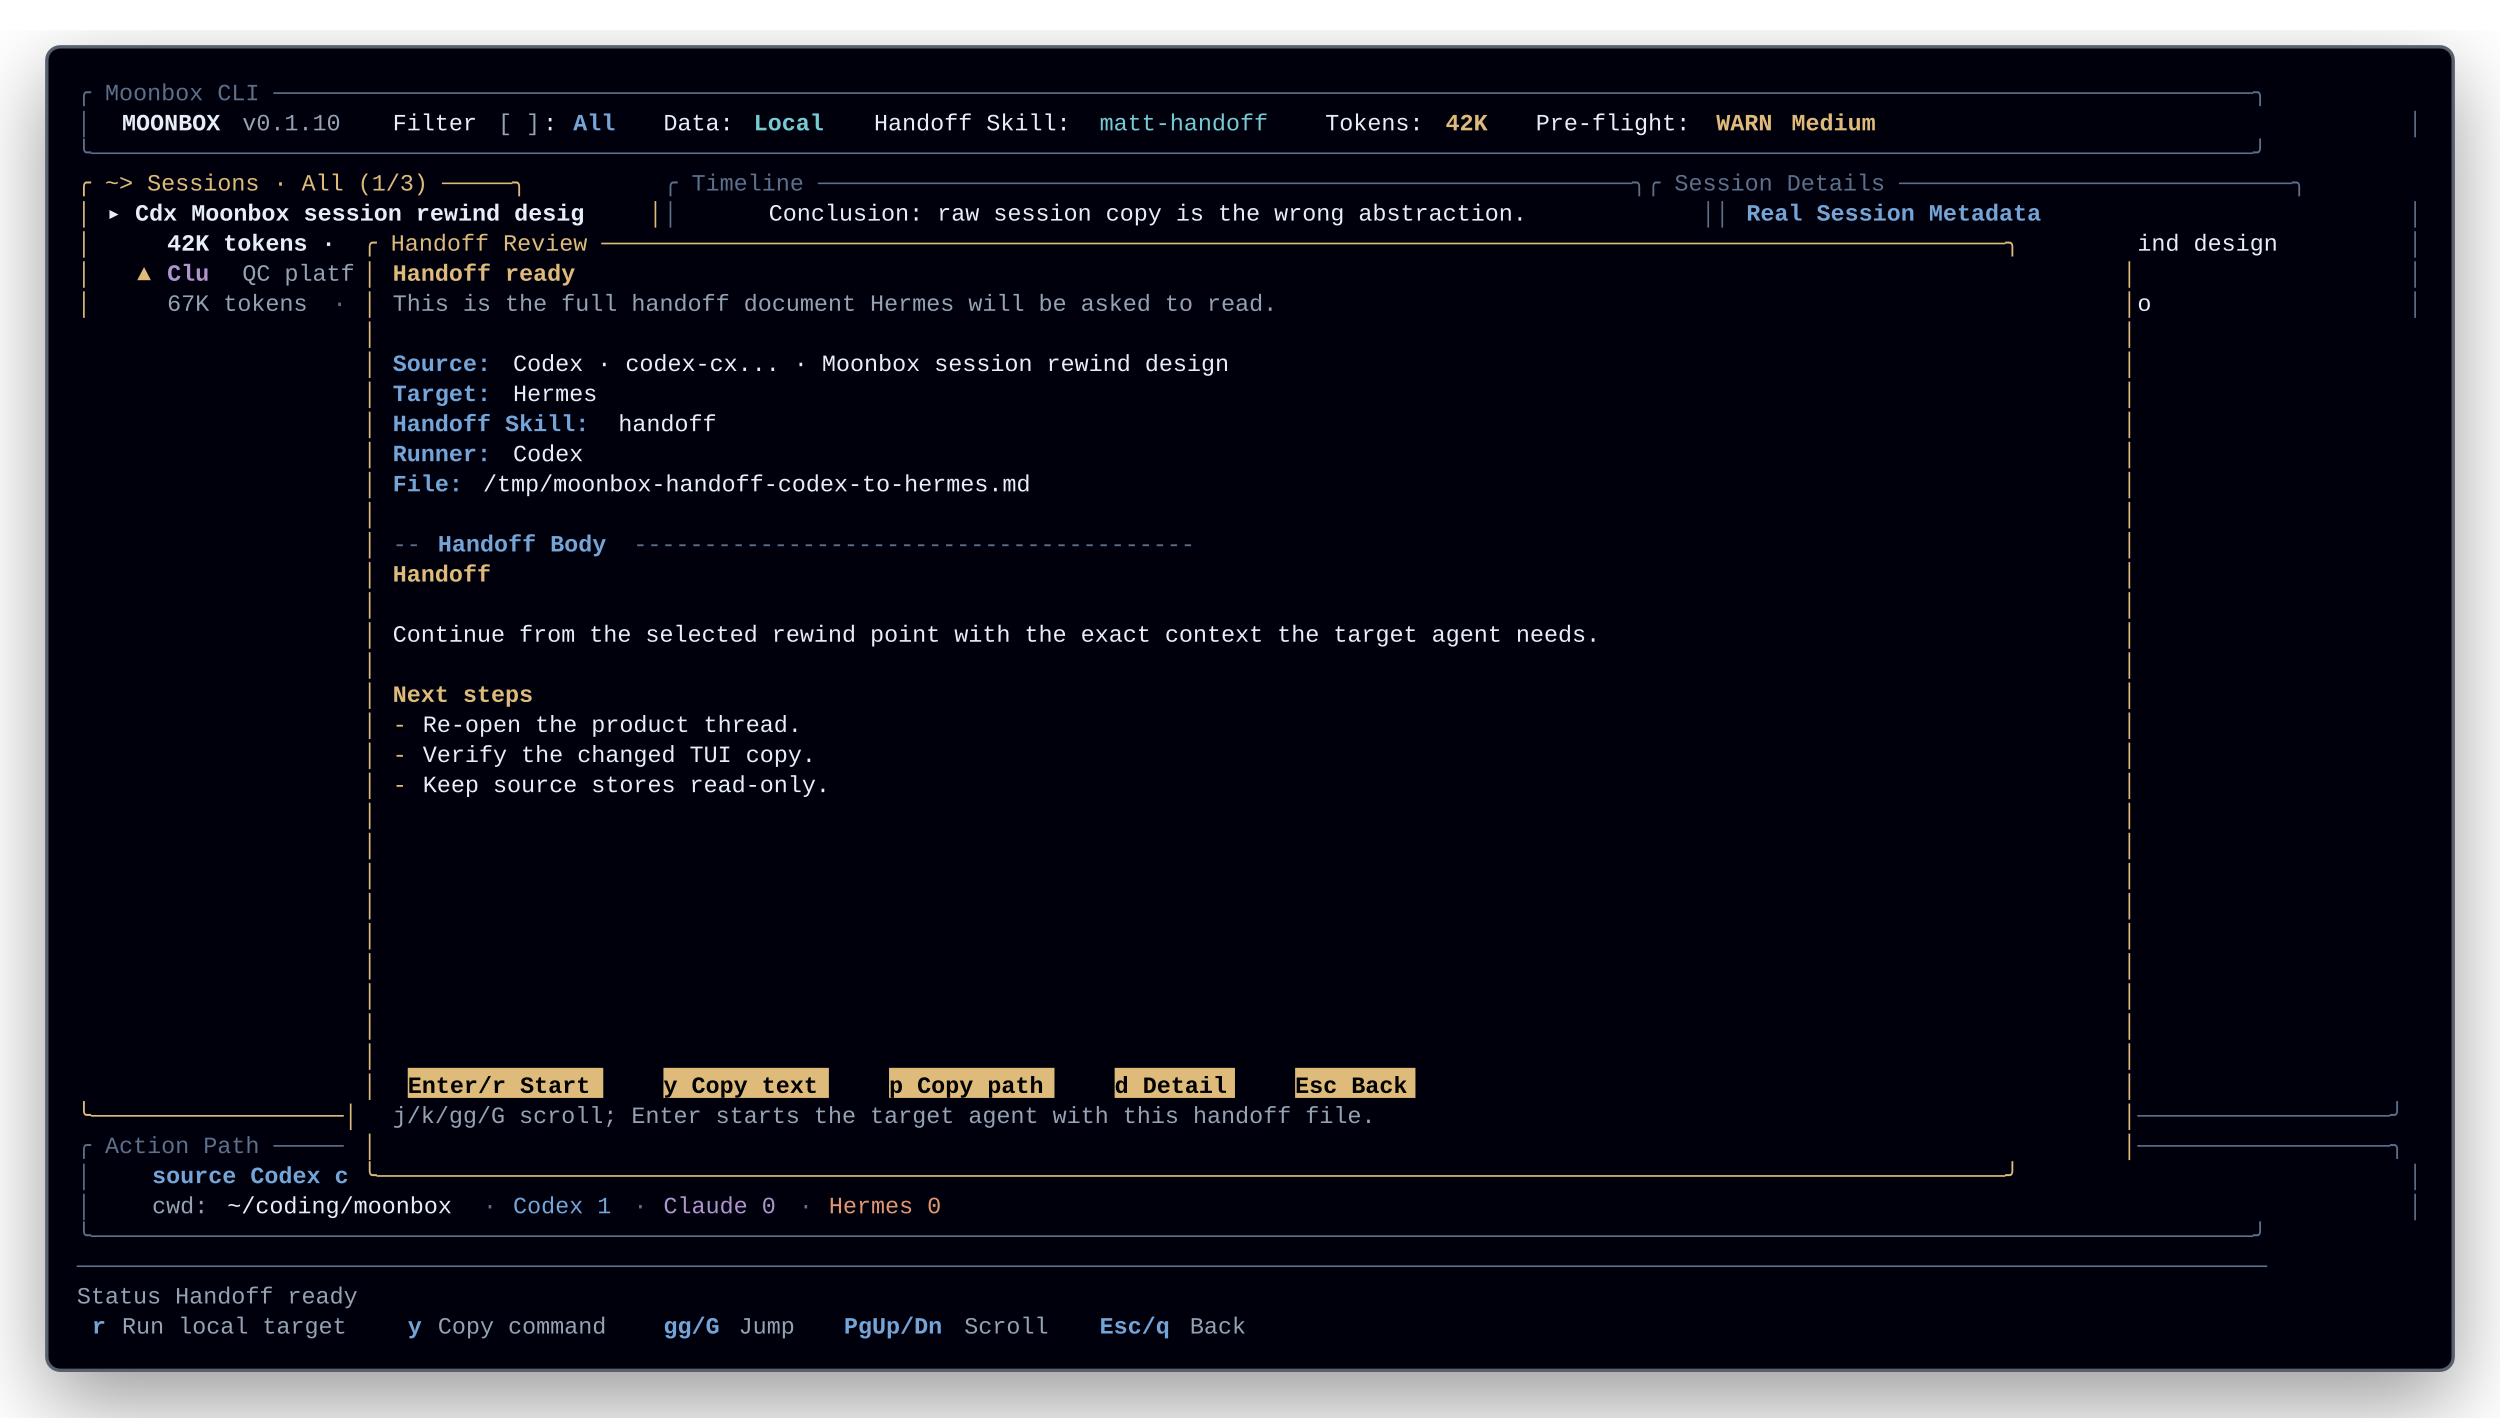
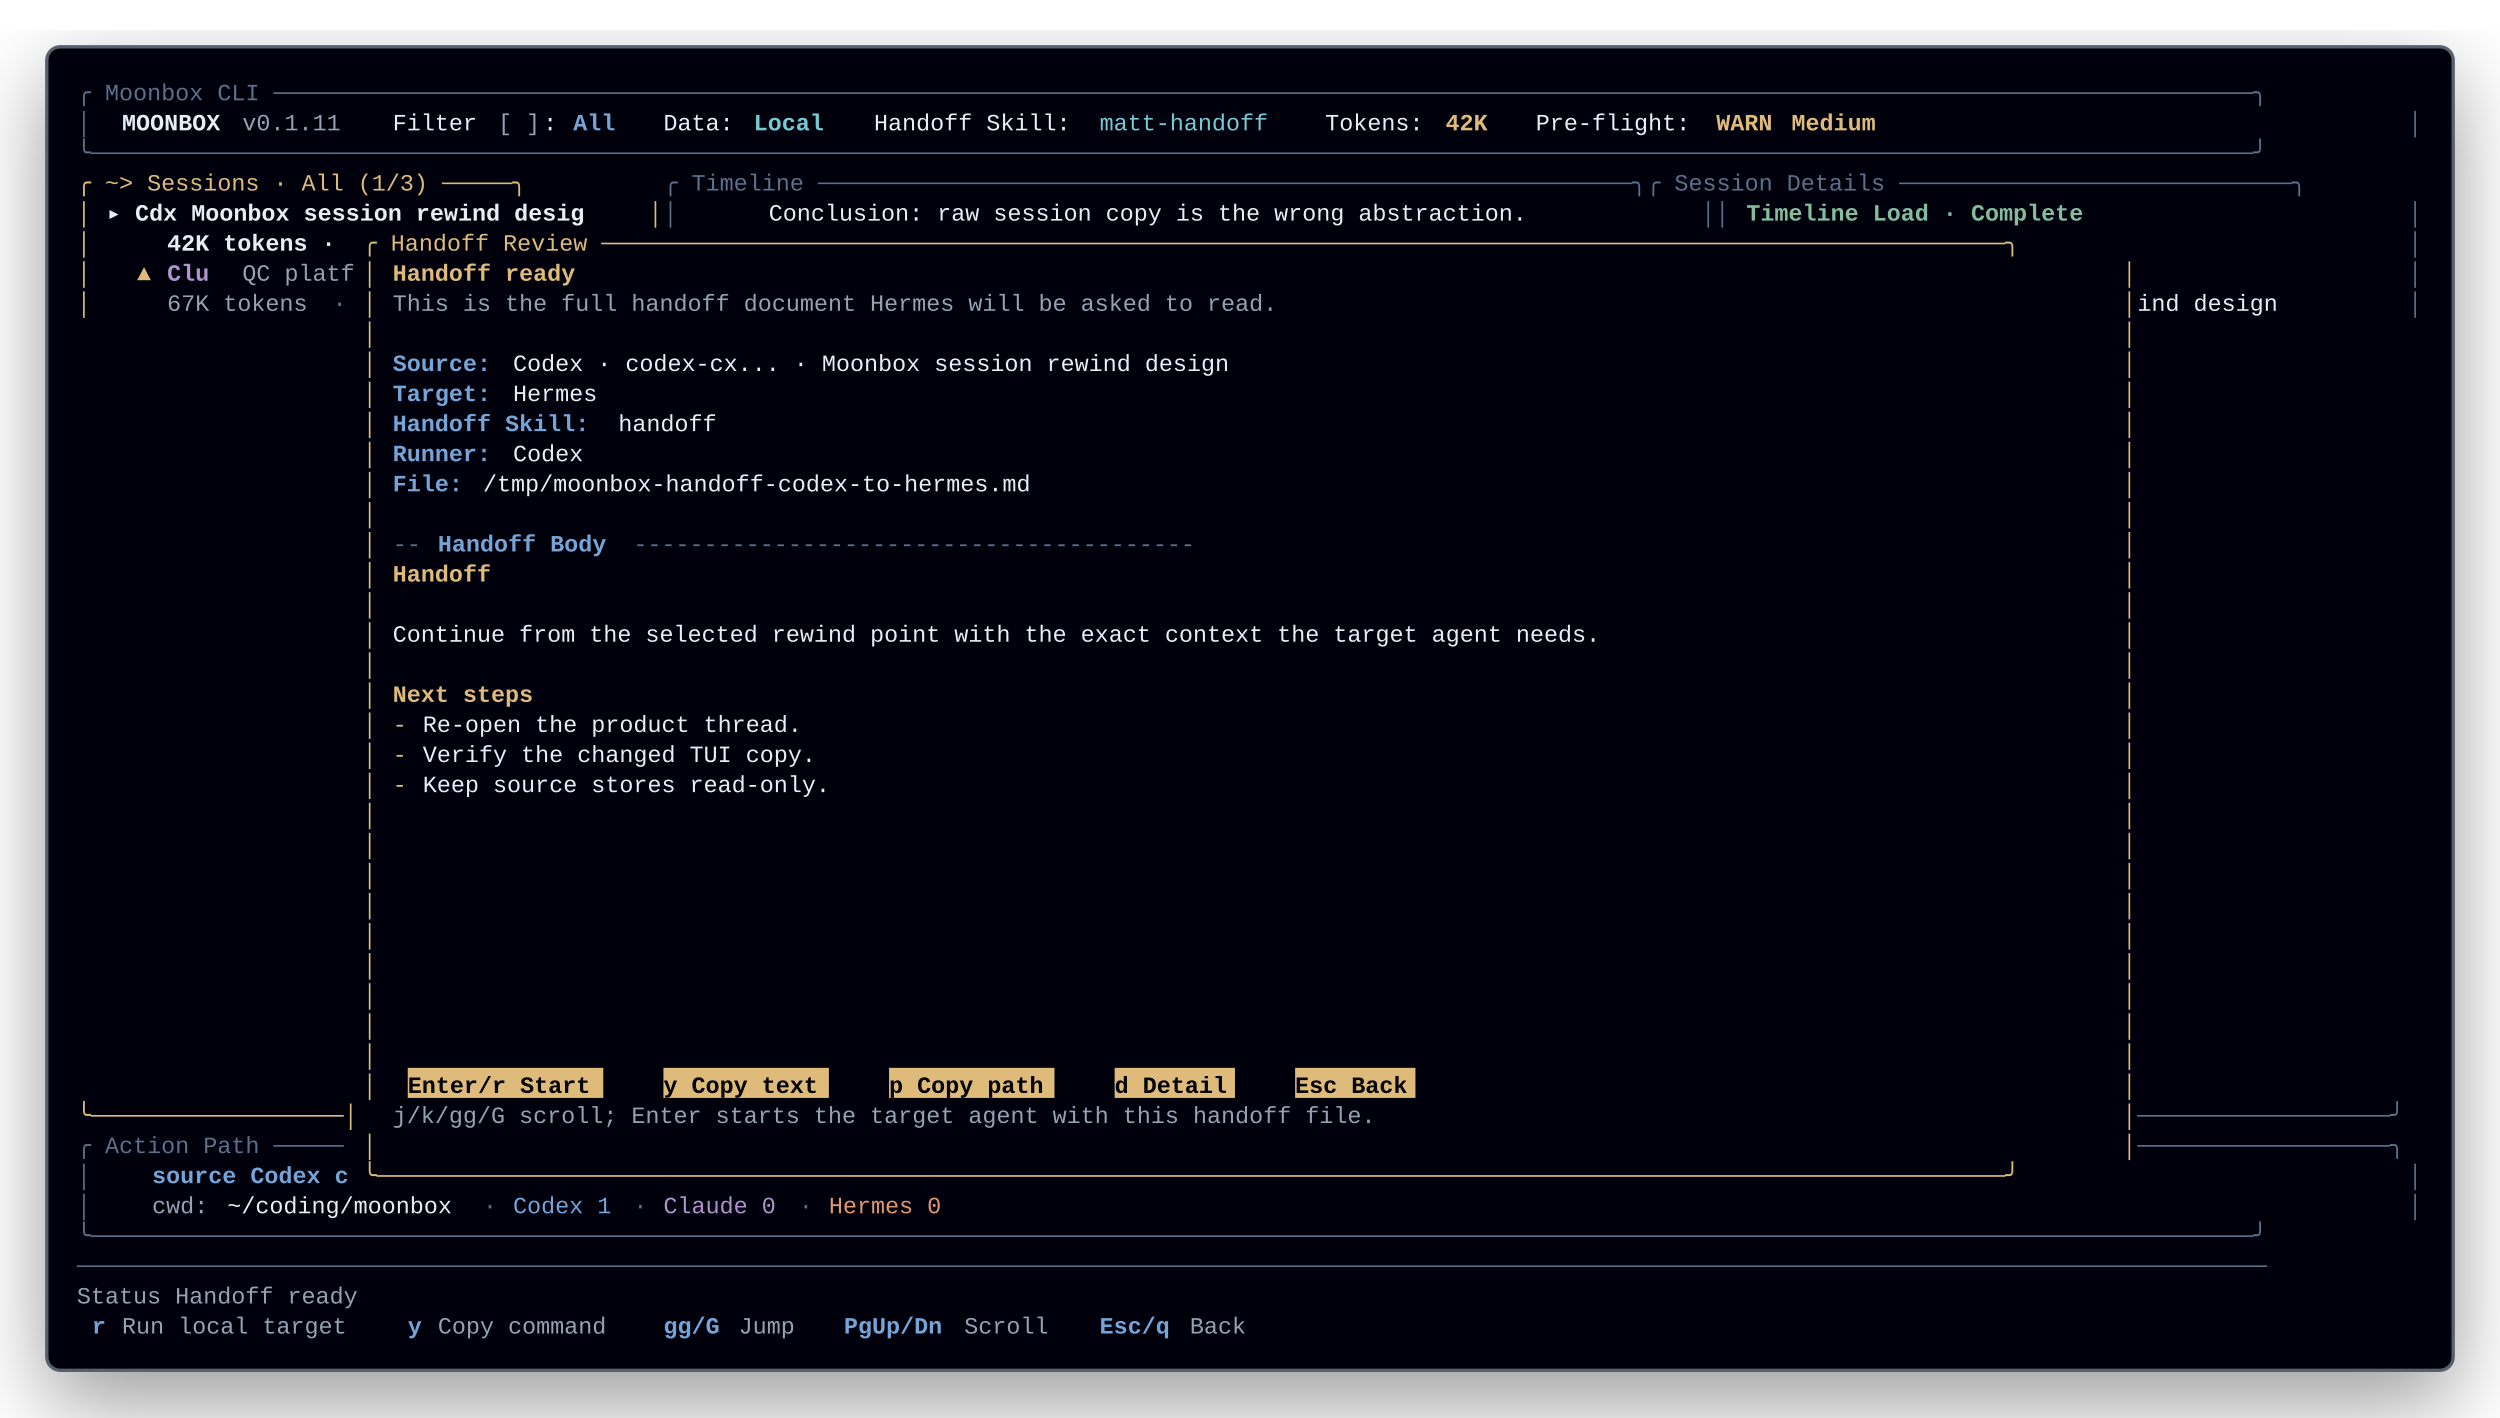
<svg xmlns="http://www.w3.org/2000/svg" width="1496" height="848" viewBox="0 0 1496 848" role="img" aria-labelledby="title desc">
  <defs>
    <filter id="shadow" x="-10%" y="-10%" width="120%" height="120%">
      <feDropShadow dx="0" dy="18" stdDeviation="26" flood-color="#000000" flood-opacity="0.40" />
    </filter>
    <style>
      .mono { font-family: ui-monospace, SFMono-Regular, Menlo, Monaco, Consolas, "Liberation Mono", monospace; white-space: pre; }
    </style>
  </defs>
  <rect x="28" y="28" width="1440" height="792" rx="8" fill="#050607" stroke="#58616f" stroke-width="2" filter="url(#shadow)" />
  <text x="46" y="60" class="mono" font-size="14" font-weight="500" fill="#5c708a">╭ Moonbox CLI ─────────────────────────────────────────────────────────────────────────────────────────────────────────────────────────────────────────────╮</text>
  <text x="46" y="78" class="mono" font-size="14" font-weight="500" fill="#5c708a">│</text>
  <text x="73" y="78" class="mono" font-size="14" font-weight="800" fill="#e8eff4">MOONBOX</text>
-   <text x="145" y="78" class="mono" font-size="14" font-weight="500" fill="#94a2b2">v0.1.10</text>
+   <text x="145" y="78" class="mono" font-size="14" font-weight="500" fill="#94a2b2">v0.1.11</text>
  <text x="235" y="78" class="mono" font-size="14" font-weight="500" fill="#e8eff4">Filter</text>
  <text x="298" y="78" class="mono" font-size="14" font-weight="500" fill="#94a2b2">[ ]</text>
  <text x="325" y="78" class="mono" font-size="14" font-weight="500" fill="#e8eff4">:</text>
  <text x="343" y="78" class="mono" font-size="14" font-weight="800" fill="#74a5d6">All</text>
  <text x="397" y="78" class="mono" font-size="14" font-weight="500" fill="#e8eff4">Data:</text>
  <text x="451" y="78" class="mono" font-size="14" font-weight="800" fill="#76cbd3">Local</text>
  <text x="523" y="78" class="mono" font-size="14" font-weight="500" fill="#e8eff4">Handoff Skill:</text>
  <text x="658" y="78" class="mono" font-size="14" font-weight="500" fill="#76cbd3">matt-handoff</text>
  <text x="793" y="78" class="mono" font-size="14" font-weight="500" fill="#e8eff4">Tokens:</text>
  <text x="865" y="78" class="mono" font-size="14" font-weight="800" fill="#debb7a">42K</text>
  <text x="919" y="78" class="mono" font-size="14" font-weight="500" fill="#e8eff4">Pre-flight:</text>
  <text x="1027" y="78" class="mono" font-size="14" font-weight="800" fill="#debb7a">WARN</text>
  <text x="1072" y="78" class="mono" font-size="14" font-weight="800" fill="#debb7a">Medium</text>
  <text x="1441" y="78" class="mono" font-size="14" font-weight="500" fill="#5c708a">│</text>
  <text x="46" y="96" class="mono" font-size="14" font-weight="500" fill="#5c708a">╰──────────────────────────────────────────────────────────────────────────────────────────────────────────────────────────────────────────────────────────╯</text>
  <text x="46" y="114" class="mono" font-size="14" font-weight="500" fill="#debb7a">╭ ~&gt; Sessions · All (1/3)        ─────╮</text>
  <text x="397" y="114" class="mono" font-size="14" font-weight="500" fill="#5c708a">╭ Timeline ──────────────────────────────────────────────────────────╮╭ Session Details ────────────────────────────╮</text>
  <text x="46" y="132" class="mono" font-size="14" font-weight="500" fill="#debb7a">│</text>
  <text x="64" y="132" class="mono" font-size="14" font-weight="800" fill="#e8eff4">▸ Cdx  Moonbox session rewind desig</text>
  <text x="388" y="132" class="mono" font-size="14" font-weight="500" fill="#debb7a">│</text>
  <text x="397" y="132" class="mono" font-size="14" font-weight="500" fill="#5c708a">│</text>
  <text x="460" y="132" class="mono" font-size="14" font-weight="500" fill="#e8eff4">Conclusion: raw session copy is the wrong abstraction.</text>
  <text x="1018" y="132" class="mono" font-size="14" font-weight="500" fill="#5c708a">││</text>
-   <text x="1045" y="132" class="mono" font-size="14" font-weight="800" fill="#74a5d6">Real Session Metadata</text>
+   <text x="1045" y="132" class="mono" font-size="14" font-weight="800" fill="#82be9d">Timeline Load · Complete</text>
  <text x="1441" y="132" class="mono" font-size="14" font-weight="500" fill="#5c708a">│</text>
  <text x="46" y="150" class="mono" font-size="14" font-weight="500" fill="#debb7a">│</text>
  <text x="100" y="150" class="mono" font-size="14" font-weight="800" fill="#e8eff4">42K tokens ·</text>
  <text x="217" y="150" class="mono" font-size="14" font-weight="500" fill="#debb7a">╭ Handoff Review ────────────────────────────────────────────────────────────────────────────────────────────────────╮</text>
-   <text x="1279" y="150" class="mono" font-size="14" font-weight="500" fill="#e8eff4">ind design</text>
  <text x="1441" y="150" class="mono" font-size="14" font-weight="500" fill="#5c708a">│</text>
  <text x="46" y="168" class="mono" font-size="14" font-weight="500" fill="#debb7a">│</text>
  <text x="82" y="168" class="mono" font-size="14" font-weight="500" fill="#debb7a">▲</text>
  <text x="100" y="168" class="mono" font-size="14" font-weight="800" fill="#b094cb">Clu</text>
  <text x="145" y="168" class="mono" font-size="14" font-weight="500" fill="#94a2b2">QC platf</text>
  <text x="217" y="168" class="mono" font-size="14" font-weight="500" fill="#debb7a">│</text>
  <text x="235" y="168" class="mono" font-size="14" font-weight="800" fill="#debb7a">Handoff ready</text>
  <text x="1270" y="168" class="mono" font-size="14" font-weight="500" fill="#debb7a">│</text>
  <text x="1441" y="168" class="mono" font-size="14" font-weight="500" fill="#5c708a">│</text>
  <text x="46" y="186" class="mono" font-size="14" font-weight="500" fill="#debb7a">│</text>
  <text x="100" y="186" class="mono" font-size="14" font-weight="500" fill="#94a2b2">67K tokens</text>
  <text x="199" y="186" class="mono" font-size="14" font-weight="500" fill="#5c708a">·</text>
  <text x="217" y="186" class="mono" font-size="14" font-weight="500" fill="#debb7a">│</text>
  <text x="235" y="186" class="mono" font-size="14" font-weight="500" fill="#94a2b2">This is the full handoff document Hermes will be asked to read.</text>
  <text x="1270" y="186" class="mono" font-size="14" font-weight="500" fill="#debb7a">│</text>
-   <text x="1279" y="186" class="mono" font-size="14" font-weight="500" fill="#e8eff4">o</text>
+   <text x="1279" y="186" class="mono" font-size="14" font-weight="500" fill="#e8eff4">ind design</text>
  <text x="1441" y="186" class="mono" font-size="14" font-weight="500" fill="#5c708a">│</text>
  <text x="217" y="204" class="mono" font-size="14" font-weight="500" fill="#debb7a">│</text>
  <text x="1270" y="204" class="mono" font-size="14" font-weight="500" fill="#debb7a">│</text>
  <text x="217" y="222" class="mono" font-size="14" font-weight="500" fill="#debb7a">│</text>
  <text x="235" y="222" class="mono" font-size="14" font-weight="800" fill="#74a5d6">Source:</text>
  <text x="307" y="222" class="mono" font-size="14" font-weight="500" fill="#e8eff4">Codex · codex-cx... · Moonbox session rewind design</text>
  <text x="1270" y="222" class="mono" font-size="14" font-weight="500" fill="#debb7a">│</text>
  <text x="217" y="240" class="mono" font-size="14" font-weight="500" fill="#debb7a">│</text>
  <text x="235" y="240" class="mono" font-size="14" font-weight="800" fill="#74a5d6">Target:</text>
  <text x="307" y="240" class="mono" font-size="14" font-weight="500" fill="#e8eff4">Hermes</text>
  <text x="1270" y="240" class="mono" font-size="14" font-weight="500" fill="#debb7a">│</text>
  <text x="217" y="258" class="mono" font-size="14" font-weight="500" fill="#debb7a">│</text>
  <text x="235" y="258" class="mono" font-size="14" font-weight="800" fill="#74a5d6">Handoff Skill:</text>
  <text x="370" y="258" class="mono" font-size="14" font-weight="500" fill="#e8eff4">handoff</text>
  <text x="1270" y="258" class="mono" font-size="14" font-weight="500" fill="#debb7a">│</text>
  <text x="217" y="276" class="mono" font-size="14" font-weight="500" fill="#debb7a">│</text>
  <text x="235" y="276" class="mono" font-size="14" font-weight="800" fill="#74a5d6">Runner:</text>
  <text x="307" y="276" class="mono" font-size="14" font-weight="500" fill="#e8eff4">Codex</text>
  <text x="1270" y="276" class="mono" font-size="14" font-weight="500" fill="#debb7a">│</text>
  <text x="217" y="294" class="mono" font-size="14" font-weight="500" fill="#debb7a">│</text>
  <text x="235" y="294" class="mono" font-size="14" font-weight="800" fill="#74a5d6">File:</text>
  <text x="289" y="294" class="mono" font-size="14" font-weight="500" fill="#e8eff4">/tmp/moonbox-handoff-codex-to-hermes.md</text>
  <text x="1270" y="294" class="mono" font-size="14" font-weight="500" fill="#debb7a">│</text>
  <text x="217" y="312" class="mono" font-size="14" font-weight="500" fill="#debb7a">│</text>
  <text x="1270" y="312" class="mono" font-size="14" font-weight="500" fill="#debb7a">│</text>
  <text x="217" y="330" class="mono" font-size="14" font-weight="500" fill="#debb7a">│</text>
  <text x="235" y="330" class="mono" font-size="14" font-weight="500" fill="#5c708a">--</text>
  <text x="262" y="330" class="mono" font-size="14" font-weight="800" fill="#74a5d6">Handoff Body</text>
  <text x="379" y="330" class="mono" font-size="14" font-weight="500" fill="#5c708a">----------------------------------------</text>
  <text x="1270" y="330" class="mono" font-size="14" font-weight="500" fill="#debb7a">│</text>
  <text x="217" y="348" class="mono" font-size="14" font-weight="500" fill="#debb7a">│</text>
  <text x="235" y="348" class="mono" font-size="14" font-weight="800" fill="#debb7a">Handoff</text>
  <text x="1270" y="348" class="mono" font-size="14" font-weight="500" fill="#debb7a">│</text>
  <text x="217" y="366" class="mono" font-size="14" font-weight="500" fill="#debb7a">│</text>
  <text x="1270" y="366" class="mono" font-size="14" font-weight="500" fill="#debb7a">│</text>
  <text x="217" y="384" class="mono" font-size="14" font-weight="500" fill="#debb7a">│</text>
  <text x="235" y="384" class="mono" font-size="14" font-weight="500" fill="#e8eff4">Continue from the selected rewind point with the exact context the target agent needs.</text>
  <text x="1270" y="384" class="mono" font-size="14" font-weight="500" fill="#debb7a">│</text>
  <text x="217" y="402" class="mono" font-size="14" font-weight="500" fill="#debb7a">│</text>
  <text x="1270" y="402" class="mono" font-size="14" font-weight="500" fill="#debb7a">│</text>
  <text x="217" y="420" class="mono" font-size="14" font-weight="500" fill="#debb7a">│</text>
  <text x="235" y="420" class="mono" font-size="14" font-weight="800" fill="#debb7a">Next steps</text>
  <text x="1270" y="420" class="mono" font-size="14" font-weight="500" fill="#debb7a">│</text>
  <text x="217" y="438" class="mono" font-size="14" font-weight="500" fill="#debb7a">│</text>
  <text x="235" y="438" class="mono" font-size="14" font-weight="500" fill="#debb7a">-</text>
  <text x="253" y="438" class="mono" font-size="14" font-weight="500" fill="#e8eff4">Re-open the product thread.</text>
  <text x="1270" y="438" class="mono" font-size="14" font-weight="500" fill="#debb7a">│</text>
  <text x="217" y="456" class="mono" font-size="14" font-weight="500" fill="#debb7a">│</text>
  <text x="235" y="456" class="mono" font-size="14" font-weight="500" fill="#debb7a">-</text>
  <text x="253" y="456" class="mono" font-size="14" font-weight="500" fill="#e8eff4">Verify the changed TUI copy.</text>
  <text x="1270" y="456" class="mono" font-size="14" font-weight="500" fill="#debb7a">│</text>
  <text x="217" y="474" class="mono" font-size="14" font-weight="500" fill="#debb7a">│</text>
  <text x="235" y="474" class="mono" font-size="14" font-weight="500" fill="#debb7a">-</text>
  <text x="253" y="474" class="mono" font-size="14" font-weight="500" fill="#e8eff4">Keep source stores read-only.</text>
  <text x="1270" y="474" class="mono" font-size="14" font-weight="500" fill="#debb7a">│</text>
  <text x="217" y="492" class="mono" font-size="14" font-weight="500" fill="#debb7a">│</text>
  <text x="1270" y="492" class="mono" font-size="14" font-weight="500" fill="#debb7a">│</text>
  <text x="217" y="510" class="mono" font-size="14" font-weight="500" fill="#debb7a">│</text>
  <text x="1270" y="510" class="mono" font-size="14" font-weight="500" fill="#debb7a">│</text>
  <text x="217" y="528" class="mono" font-size="14" font-weight="500" fill="#debb7a">│</text>
  <text x="1270" y="528" class="mono" font-size="14" font-weight="500" fill="#debb7a">│</text>
  <text x="217" y="546" class="mono" font-size="14" font-weight="500" fill="#debb7a">│</text>
  <text x="1270" y="546" class="mono" font-size="14" font-weight="500" fill="#debb7a">│</text>
  <text x="217" y="564" class="mono" font-size="14" font-weight="500" fill="#debb7a">│</text>
  <text x="1270" y="564" class="mono" font-size="14" font-weight="500" fill="#debb7a">│</text>
  <text x="217" y="582" class="mono" font-size="14" font-weight="500" fill="#debb7a">│</text>
  <text x="1270" y="582" class="mono" font-size="14" font-weight="500" fill="#debb7a">│</text>
  <text x="217" y="600" class="mono" font-size="14" font-weight="500" fill="#debb7a">│</text>
  <text x="1270" y="600" class="mono" font-size="14" font-weight="500" fill="#debb7a">│</text>
  <text x="217" y="618" class="mono" font-size="14" font-weight="500" fill="#debb7a">│</text>
  <text x="1270" y="618" class="mono" font-size="14" font-weight="500" fill="#debb7a">│</text>
  <text x="217" y="636" class="mono" font-size="14" font-weight="500" fill="#debb7a">│</text>
  <text x="1270" y="636" class="mono" font-size="14" font-weight="500" fill="#debb7a">│</text>
  <text x="217" y="654" class="mono" font-size="14" font-weight="500" fill="#debb7a">│</text>
  <rect x="244" y="639" width="117" height="18" fill="#debb7a" />
  <text x="244" y="654" class="mono" font-size="14" font-weight="800" fill="#000000">Enter/r Start</text>
  <rect x="397" y="639" width="99" height="18" fill="#debb7a" />
  <text x="397" y="654" class="mono" font-size="14" font-weight="800" fill="#000000">y Copy text</text>
  <rect x="532" y="639" width="99" height="18" fill="#debb7a" />
  <text x="532" y="654" class="mono" font-size="14" font-weight="800" fill="#000000">p Copy path</text>
  <rect x="667" y="639" width="72" height="18" fill="#debb7a" />
  <text x="667" y="654" class="mono" font-size="14" font-weight="800" fill="#000000">d Detail</text>
  <rect x="775" y="639" width="72" height="18" fill="#debb7a" />
  <text x="775" y="654" class="mono" font-size="14" font-weight="800" fill="#000000">Esc Back</text>
  <text x="1270" y="654" class="mono" font-size="14" font-weight="500" fill="#debb7a">│</text>
  <text x="46" y="672" class="mono" font-size="14" font-weight="500" fill="#debb7a">╰──────────────────│</text>
  <text x="235" y="672" class="mono" font-size="14" font-weight="500" fill="#94a2b2">j/k/gg/G scroll; Enter starts the target agent with this handoff file.</text>
  <text x="1270" y="672" class="mono" font-size="14" font-weight="500" fill="#debb7a">│</text>
  <text x="1279" y="672" class="mono" font-size="14" font-weight="500" fill="#5c708a">──────────────────╯</text>
  <text x="46" y="690" class="mono" font-size="14" font-weight="500" fill="#5c708a">╭ Action Path ─────</text>
  <text x="217" y="690" class="mono" font-size="14" font-weight="500" fill="#debb7a">│</text>
  <text x="1270" y="690" class="mono" font-size="14" font-weight="500" fill="#debb7a">│</text>
  <text x="1279" y="690" class="mono" font-size="14" font-weight="500" fill="#5c708a">──────────────────╮</text>
  <text x="46" y="708" class="mono" font-size="14" font-weight="500" fill="#5c708a">│</text>
  <text x="91" y="708" class="mono" font-size="14" font-weight="800" fill="#74a5d6">source Codex c</text>
  <text x="217" y="708" class="mono" font-size="14" font-weight="500" fill="#debb7a">╰────────────────────────────────────────────────────────────────────────────────────────────────────────────────────╯</text>
  <text x="1441" y="708" class="mono" font-size="14" font-weight="500" fill="#5c708a">│</text>
  <text x="46" y="726" class="mono" font-size="14" font-weight="500" fill="#5c708a">│</text>
  <text x="91" y="726" class="mono" font-size="14" font-weight="500" fill="#94a2b2">cwd:</text>
  <text x="136" y="726" class="mono" font-size="14" font-weight="500" fill="#e8eff4">~/coding/moonbox</text>
  <text x="289" y="726" class="mono" font-size="14" font-weight="500" fill="#5c708a">·</text>
  <text x="307" y="726" class="mono" font-size="14" font-weight="500" fill="#74a5d6">Codex 1</text>
  <text x="379" y="726" class="mono" font-size="14" font-weight="500" fill="#5c708a">·</text>
  <text x="397" y="726" class="mono" font-size="14" font-weight="500" fill="#b094cb">Claude 0</text>
  <text x="478" y="726" class="mono" font-size="14" font-weight="500" fill="#5c708a">·</text>
  <text x="496" y="726" class="mono" font-size="14" font-weight="500" fill="#e2976f">Hermes 0</text>
  <text x="1441" y="726" class="mono" font-size="14" font-weight="500" fill="#5c708a">│</text>
  <text x="46" y="744" class="mono" font-size="14" font-weight="500" fill="#5c708a">╰──────────────────────────────────────────────────────────────────────────────────────────────────────────────────────────────────────────────────────────╯</text>
  <text x="46" y="762" class="mono" font-size="14" font-weight="500" fill="#5c708a">────────────────────────────────────────────────────────────────────────────────────────────────────────────────────────────────────────────────────────────</text>
  <text x="46" y="780" class="mono" font-size="14" font-weight="500" fill="#94a2b2">Status Handoff ready</text>
  <text x="55" y="798" class="mono" font-size="14" font-weight="800" fill="#74a5d6">r</text>
  <text x="73" y="798" class="mono" font-size="14" font-weight="500" fill="#94a2b2">Run local target</text>
  <text x="244" y="798" class="mono" font-size="14" font-weight="800" fill="#74a5d6">y</text>
  <text x="262" y="798" class="mono" font-size="14" font-weight="500" fill="#94a2b2">Copy command</text>
  <text x="397" y="798" class="mono" font-size="14" font-weight="800" fill="#74a5d6">gg/G</text>
  <text x="442" y="798" class="mono" font-size="14" font-weight="500" fill="#94a2b2">Jump</text>
  <text x="505" y="798" class="mono" font-size="14" font-weight="800" fill="#74a5d6">PgUp/Dn</text>
  <text x="577" y="798" class="mono" font-size="14" font-weight="500" fill="#94a2b2">Scroll</text>
  <text x="658" y="798" class="mono" font-size="14" font-weight="800" fill="#74a5d6">Esc/q</text>
  <text x="712" y="798" class="mono" font-size="14" font-weight="500" fill="#94a2b2">Back</text>
</svg>
